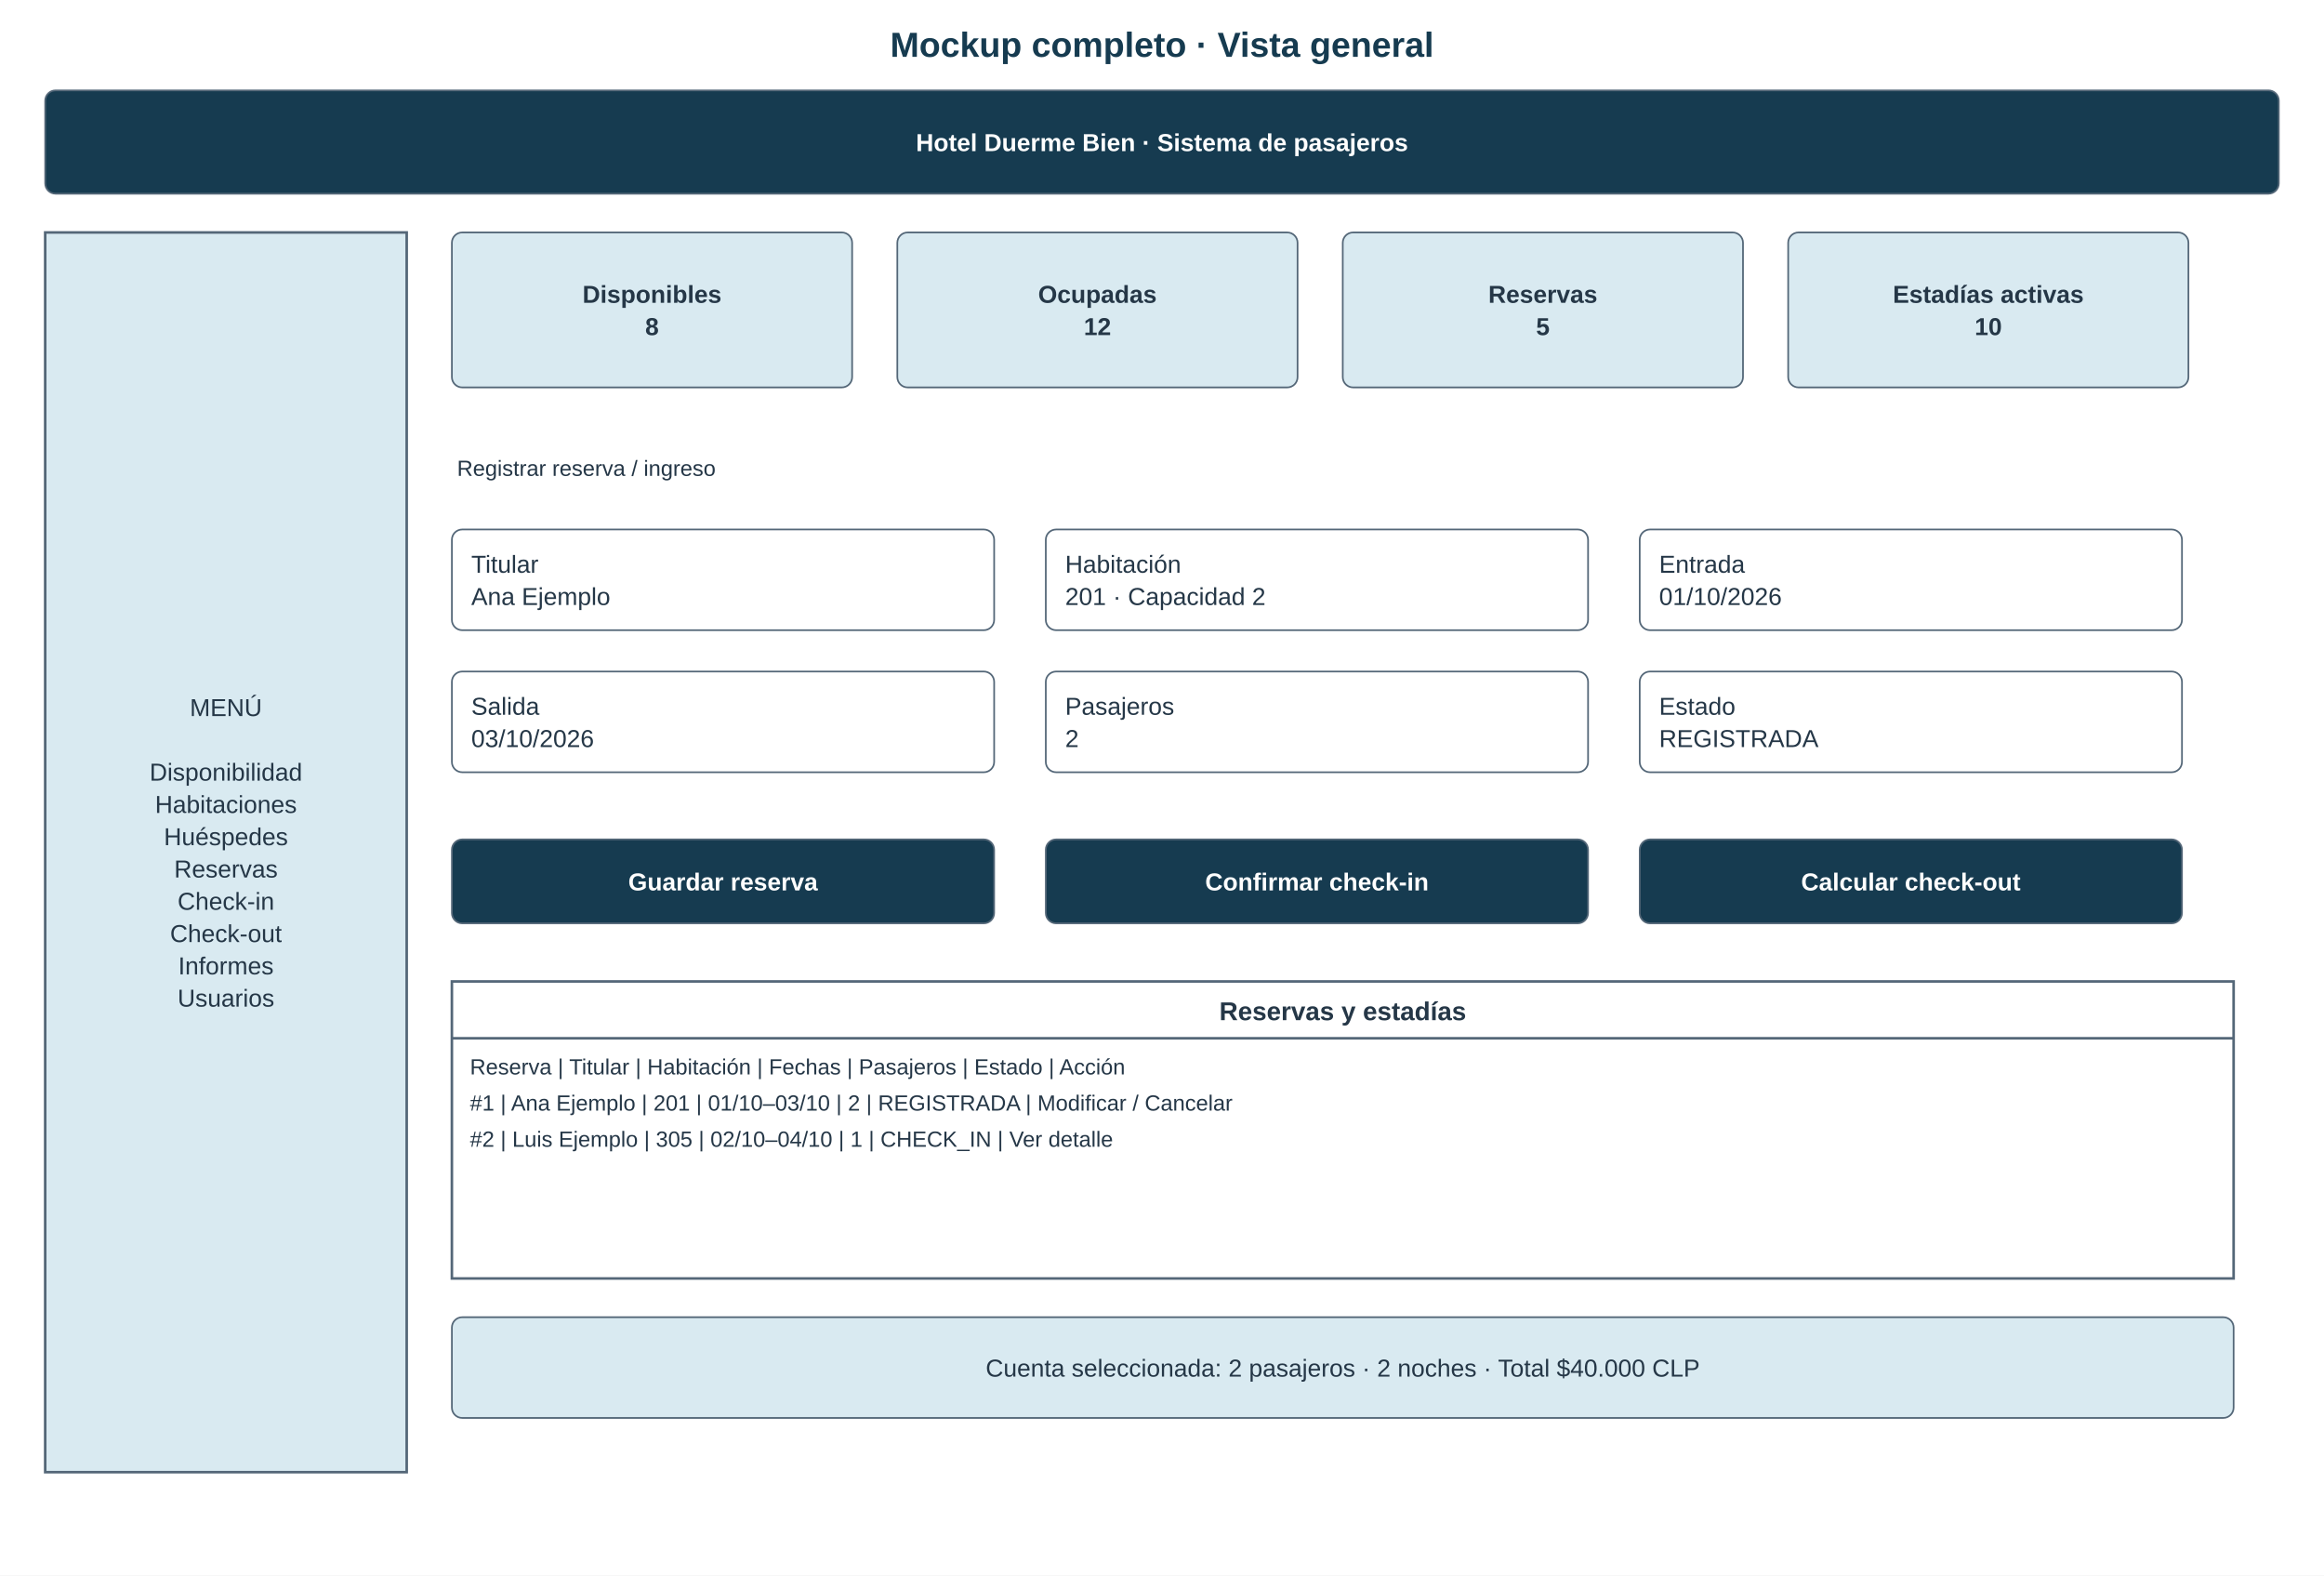
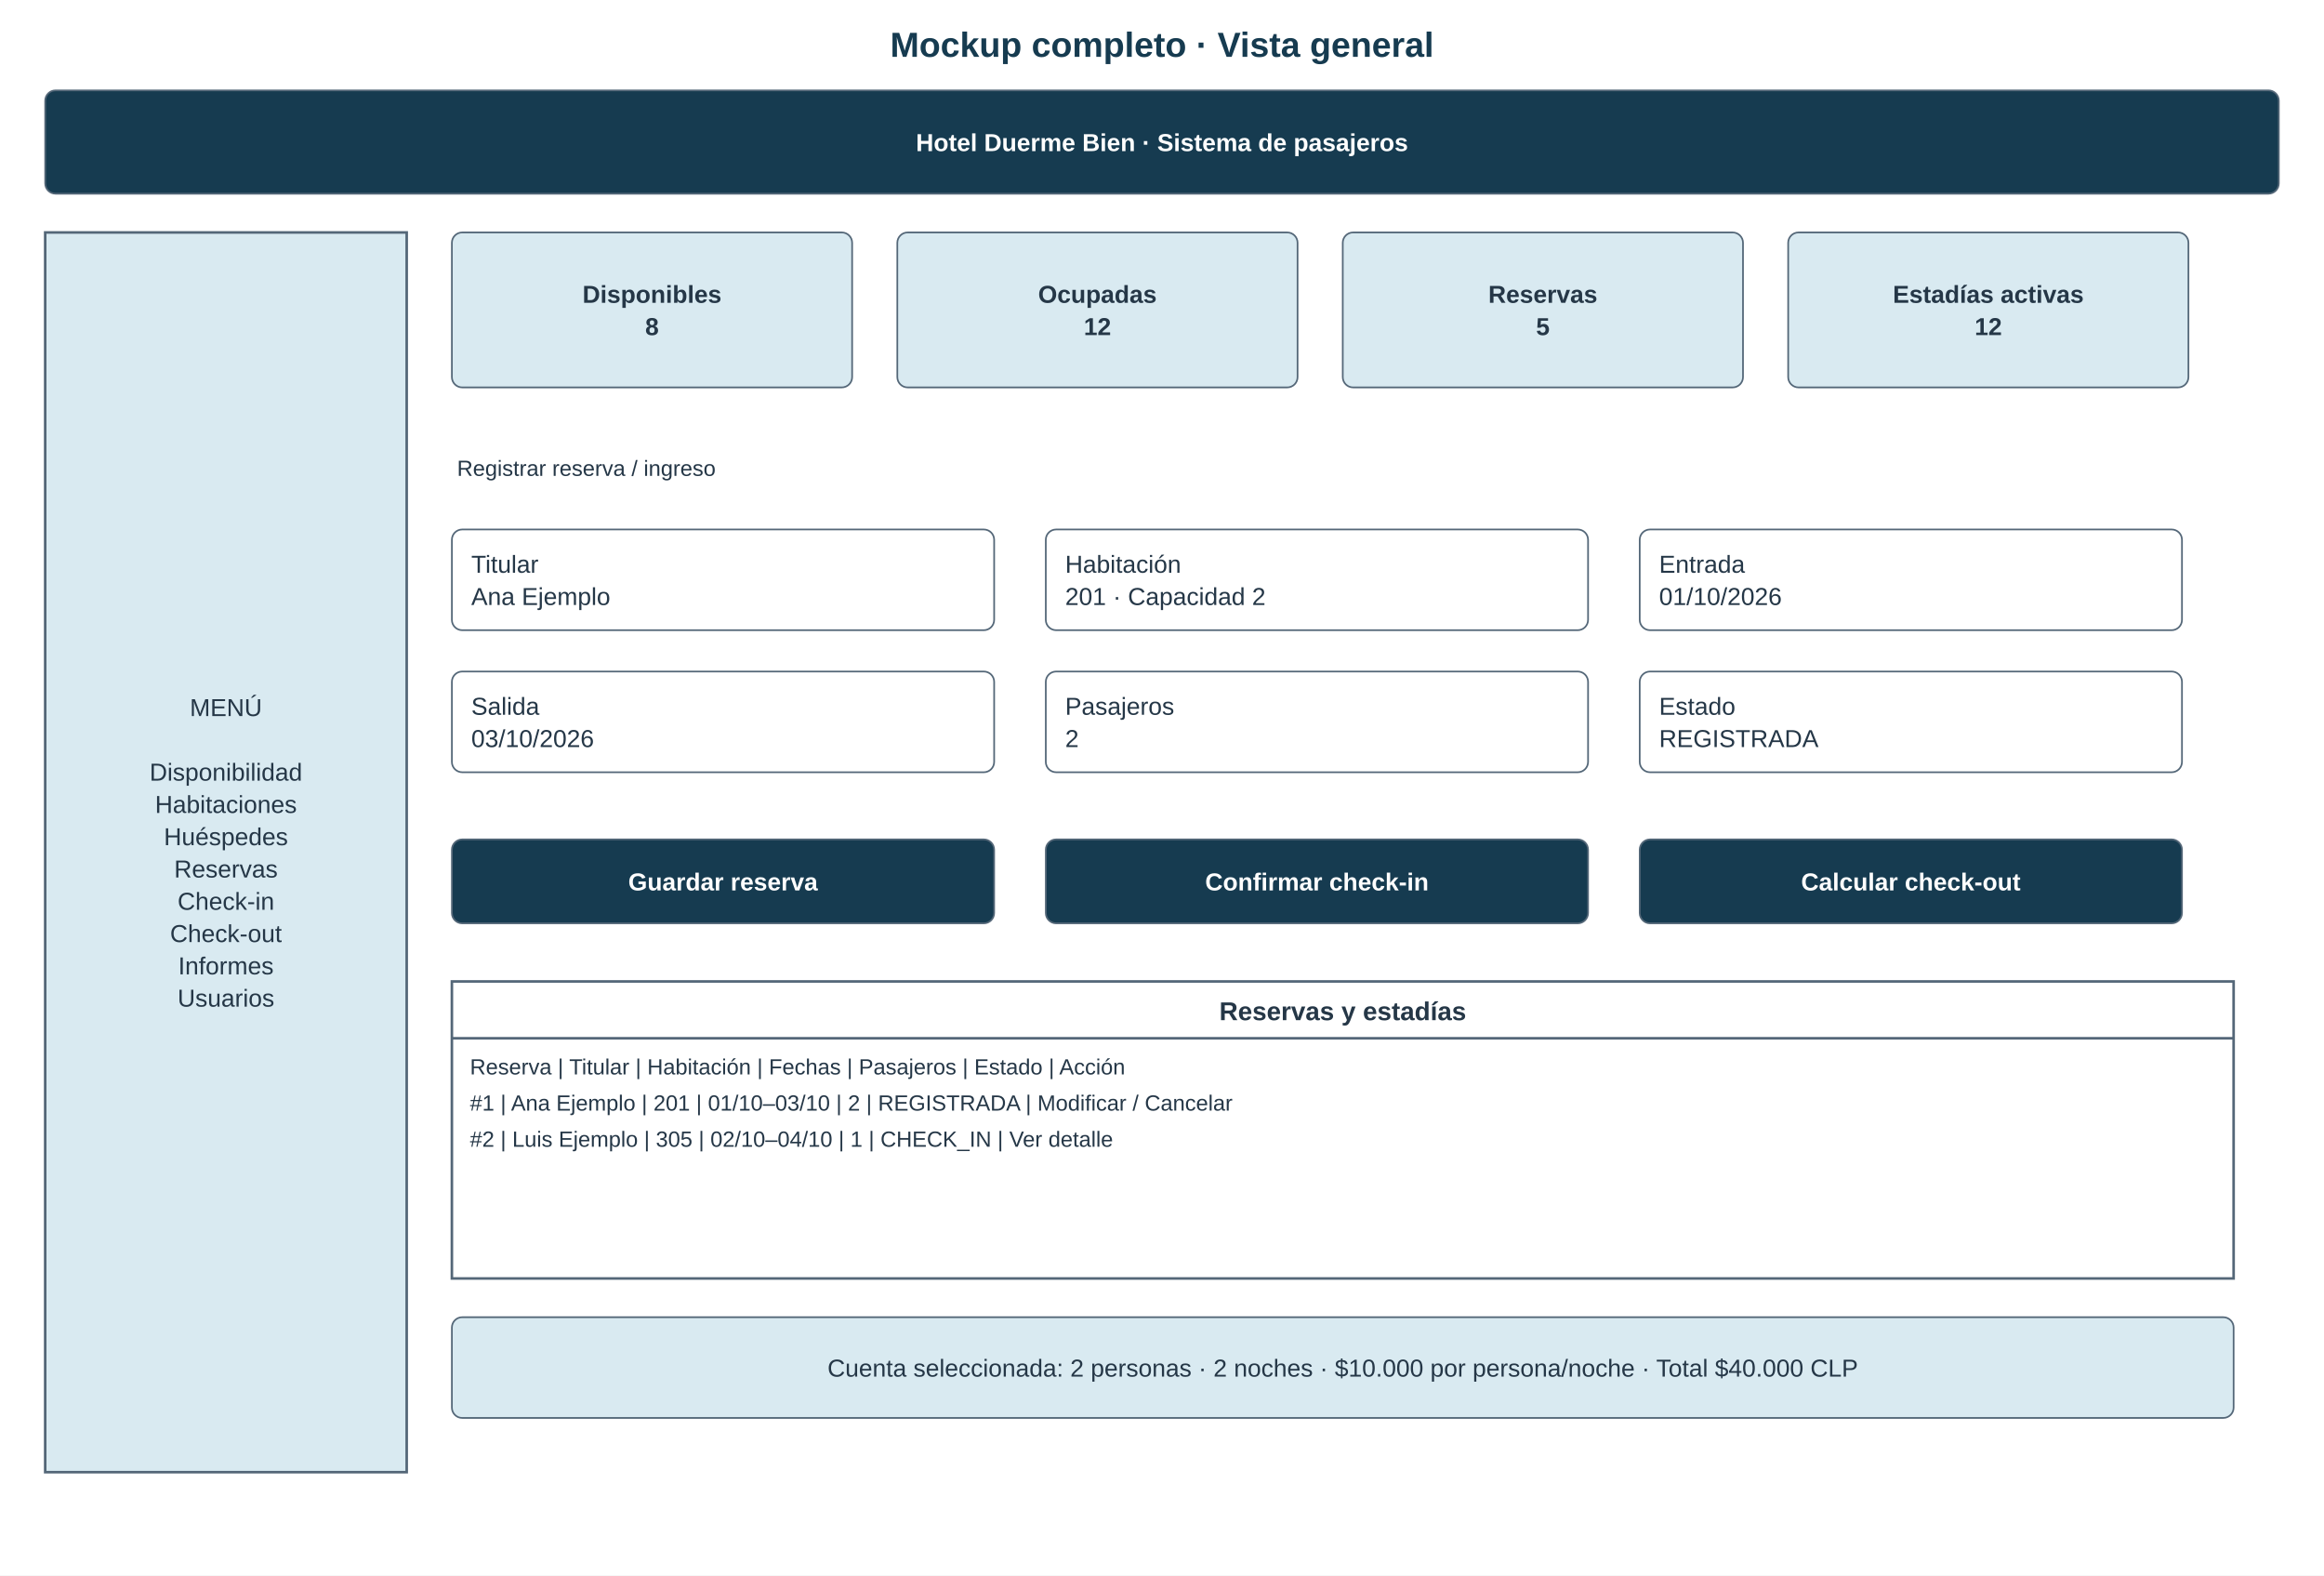
<svg xmlns="http://www.w3.org/2000/svg" width="1800" height="1220" viewBox="0 0 1800 1220">
  <rect width="100%" height="100%" fill="white" />
  <g font-family="Arial,sans-serif">
    <text x="900.0" y="44" font-size="27" text-anchor="middle" fill="#163b50" font-weight="bold">Mockup completo · Vista general</text>
    <rect x="35" y="70" width="1730" height="80" rx="8" fill="#163b50" stroke="#546778" stroke-width="1.3" />
    <text x="900.0" y="117.0" font-size="19" text-anchor="middle" fill="#ffffff" font-weight="bold">Hotel Duerme Bien · Sistema de pasajeros</text>
    <path d="M35,180 L315,180 L315,1140 L35,1140 Z" fill="#d9eaf1" stroke="#546778" stroke-width="2" />
    <text x="175.0" y="554.5" font-size="19" text-anchor="middle" fill="#253747" font-weight="normal">MENÚ</text>
    <text x="175.0" y="579.5" font-size="19" text-anchor="middle" fill="#253747" font-weight="normal" />
    <text x="175.0" y="604.5" font-size="19" text-anchor="middle" fill="#253747" font-weight="normal">Disponibilidad</text>
    <text x="175.0" y="629.5" font-size="19" text-anchor="middle" fill="#253747" font-weight="normal">Habitaciones</text>
    <text x="175.0" y="654.5" font-size="19" text-anchor="middle" fill="#253747" font-weight="normal">Huéspedes</text>
    <text x="175.0" y="679.5" font-size="19" text-anchor="middle" fill="#253747" font-weight="normal">Reservas</text>
    <text x="175.0" y="704.5" font-size="19" text-anchor="middle" fill="#253747" font-weight="normal">Check-in</text>
    <text x="175.0" y="729.5" font-size="19" text-anchor="middle" fill="#253747" font-weight="normal">Check-out</text>
    <text x="175.0" y="754.5" font-size="19" text-anchor="middle" fill="#253747" font-weight="normal">Informes</text>
    <text x="175.0" y="779.5" font-size="19" text-anchor="middle" fill="#253747" font-weight="normal">Usuarios</text>
    <rect x="350" y="180" width="310" height="120" rx="8" fill="#d9eaf1" stroke="#546778" stroke-width="1.3" />
    <text x="505.0" y="234.5" font-size="19" text-anchor="middle" fill="#253747" font-weight="bold">Disponibles</text>
    <text x="505.0" y="259.5" font-size="19" text-anchor="middle" fill="#253747" font-weight="bold">8</text>
    <rect x="695" y="180" width="310" height="120" rx="8" fill="#d9eaf1" stroke="#546778" stroke-width="1.3" />
    <text x="850.0" y="234.5" font-size="19" text-anchor="middle" fill="#253747" font-weight="bold">Ocupadas</text>
    <text x="850.0" y="259.5" font-size="19" text-anchor="middle" fill="#253747" font-weight="bold">12</text>
    <rect x="1040" y="180" width="310" height="120" rx="8" fill="#d9eaf1" stroke="#546778" stroke-width="1.3" />
    <text x="1195.0" y="234.5" font-size="19" text-anchor="middle" fill="#253747" font-weight="bold">Reservas</text>
    <text x="1195.0" y="259.5" font-size="19" text-anchor="middle" fill="#253747" font-weight="bold">5</text>
    <rect x="1385" y="180" width="310" height="120" rx="8" fill="#d9eaf1" stroke="#546778" stroke-width="1.3" />
    <text x="1540.0" y="234.5" font-size="19" text-anchor="middle" fill="#253747" font-weight="bold">Estadías activas</text>
-     <text x="1540.0" y="259.5" font-size="19" text-anchor="middle" fill="#253747" font-weight="bold">10</text>
+     <text x="1540.0" y="259.5" font-size="19" text-anchor="middle" fill="#253747" font-weight="bold">12</text>
    <text x="354" y="368.5" font-size="17" text-anchor="start" fill="#253747" font-weight="normal">Registrar reserva / ingreso</text>
    <rect x="350" y="410" width="420" height="78" rx="8" fill="#ffffff" stroke="#546778" stroke-width="1.3" />
    <text x="365" y="443.5" font-size="19" text-anchor="start" fill="#253747" font-weight="normal">Titular</text>
    <text x="365" y="468.5" font-size="19" text-anchor="start" fill="#253747" font-weight="normal">Ana Ejemplo</text>
    <rect x="810" y="410" width="420" height="78" rx="8" fill="#ffffff" stroke="#546778" stroke-width="1.3" />
    <text x="825" y="443.5" font-size="19" text-anchor="start" fill="#253747" font-weight="normal">Habitación</text>
    <text x="825" y="468.5" font-size="19" text-anchor="start" fill="#253747" font-weight="normal">201 · Capacidad 2</text>
    <rect x="1270" y="410" width="420" height="78" rx="8" fill="#ffffff" stroke="#546778" stroke-width="1.3" />
    <text x="1285" y="443.5" font-size="19" text-anchor="start" fill="#253747" font-weight="normal">Entrada</text>
    <text x="1285" y="468.5" font-size="19" text-anchor="start" fill="#253747" font-weight="normal">01/10/2026</text>
    <rect x="350" y="520" width="420" height="78" rx="8" fill="#ffffff" stroke="#546778" stroke-width="1.3" />
    <text x="365" y="553.5" font-size="19" text-anchor="start" fill="#253747" font-weight="normal">Salida</text>
    <text x="365" y="578.5" font-size="19" text-anchor="start" fill="#253747" font-weight="normal">03/10/2026</text>
    <rect x="810" y="520" width="420" height="78" rx="8" fill="#ffffff" stroke="#546778" stroke-width="1.3" />
    <text x="825" y="553.5" font-size="19" text-anchor="start" fill="#253747" font-weight="normal">Pasajeros</text>
    <text x="825" y="578.5" font-size="19" text-anchor="start" fill="#253747" font-weight="normal">2</text>
    <rect x="1270" y="520" width="420" height="78" rx="8" fill="#ffffff" stroke="#546778" stroke-width="1.3" />
    <text x="1285" y="553.5" font-size="19" text-anchor="start" fill="#253747" font-weight="normal">Estado</text>
    <text x="1285" y="578.5" font-size="19" text-anchor="start" fill="#253747" font-weight="normal">REGISTRADA</text>
    <rect x="350" y="650" width="420" height="65" rx="8" fill="#163b50" stroke="#546778" stroke-width="1.3" />
    <text x="560.0" y="689.5" font-size="19" text-anchor="middle" fill="#ffffff" font-weight="bold">Guardar reserva</text>
    <rect x="810" y="650" width="420" height="65" rx="8" fill="#163b50" stroke="#546778" stroke-width="1.3" />
    <text x="1020.0" y="689.5" font-size="19" text-anchor="middle" fill="#ffffff" font-weight="bold">Confirmar check-in</text>
    <rect x="1270" y="650" width="420" height="65" rx="8" fill="#163b50" stroke="#546778" stroke-width="1.3" />
    <text x="1480.0" y="689.5" font-size="19" text-anchor="middle" fill="#ffffff" font-weight="bold">Calcular check-out</text>
    <path d="M350,760 L1730,760 L1730,990 L350,990 Z" fill="#ffffff" stroke="#546778" stroke-width="2" />
    <path d="M350,804 L1730,804" fill="none" stroke="#546778" stroke-width="2" />
    <text x="1040.0" y="790" font-size="20" text-anchor="middle" fill="#253747" font-weight="bold">Reservas y estadías</text>
    <text x="364" y="832" font-size="17" text-anchor="start" fill="#253747" font-weight="normal">Reserva | Titular | Habitación | Fechas | Pasajeros | Estado | Acción</text>
    <text x="364" y="860" font-size="17" text-anchor="start" fill="#253747" font-weight="normal">#1 | Ana Ejemplo | 201 | 01/10–03/10 | 2 | REGISTRADA | Modificar / Cancelar</text>
    <text x="364" y="888" font-size="17" text-anchor="start" fill="#253747" font-weight="normal">#2 | Luis Ejemplo | 305 | 02/10–04/10 | 1 | CHECK_IN | Ver detalle</text>
    <rect x="350" y="1020" width="1380" height="78" rx="8" fill="#d9eaf1" stroke="#546778" stroke-width="1.3" />
-     <text x="1040.0" y="1066.0" font-size="19" text-anchor="middle" fill="#253747" font-weight="normal">Cuenta seleccionada: 2 pasajeros · 2 noches · Total $40.000 CLP</text>
+     <text x="1040.0" y="1066.0" font-size="19" text-anchor="middle" fill="#253747" font-weight="normal">Cuenta seleccionada: 2 personas · 2 noches · $10.000 por persona/noche · Total $40.000 CLP</text>
  </g>
</svg>
